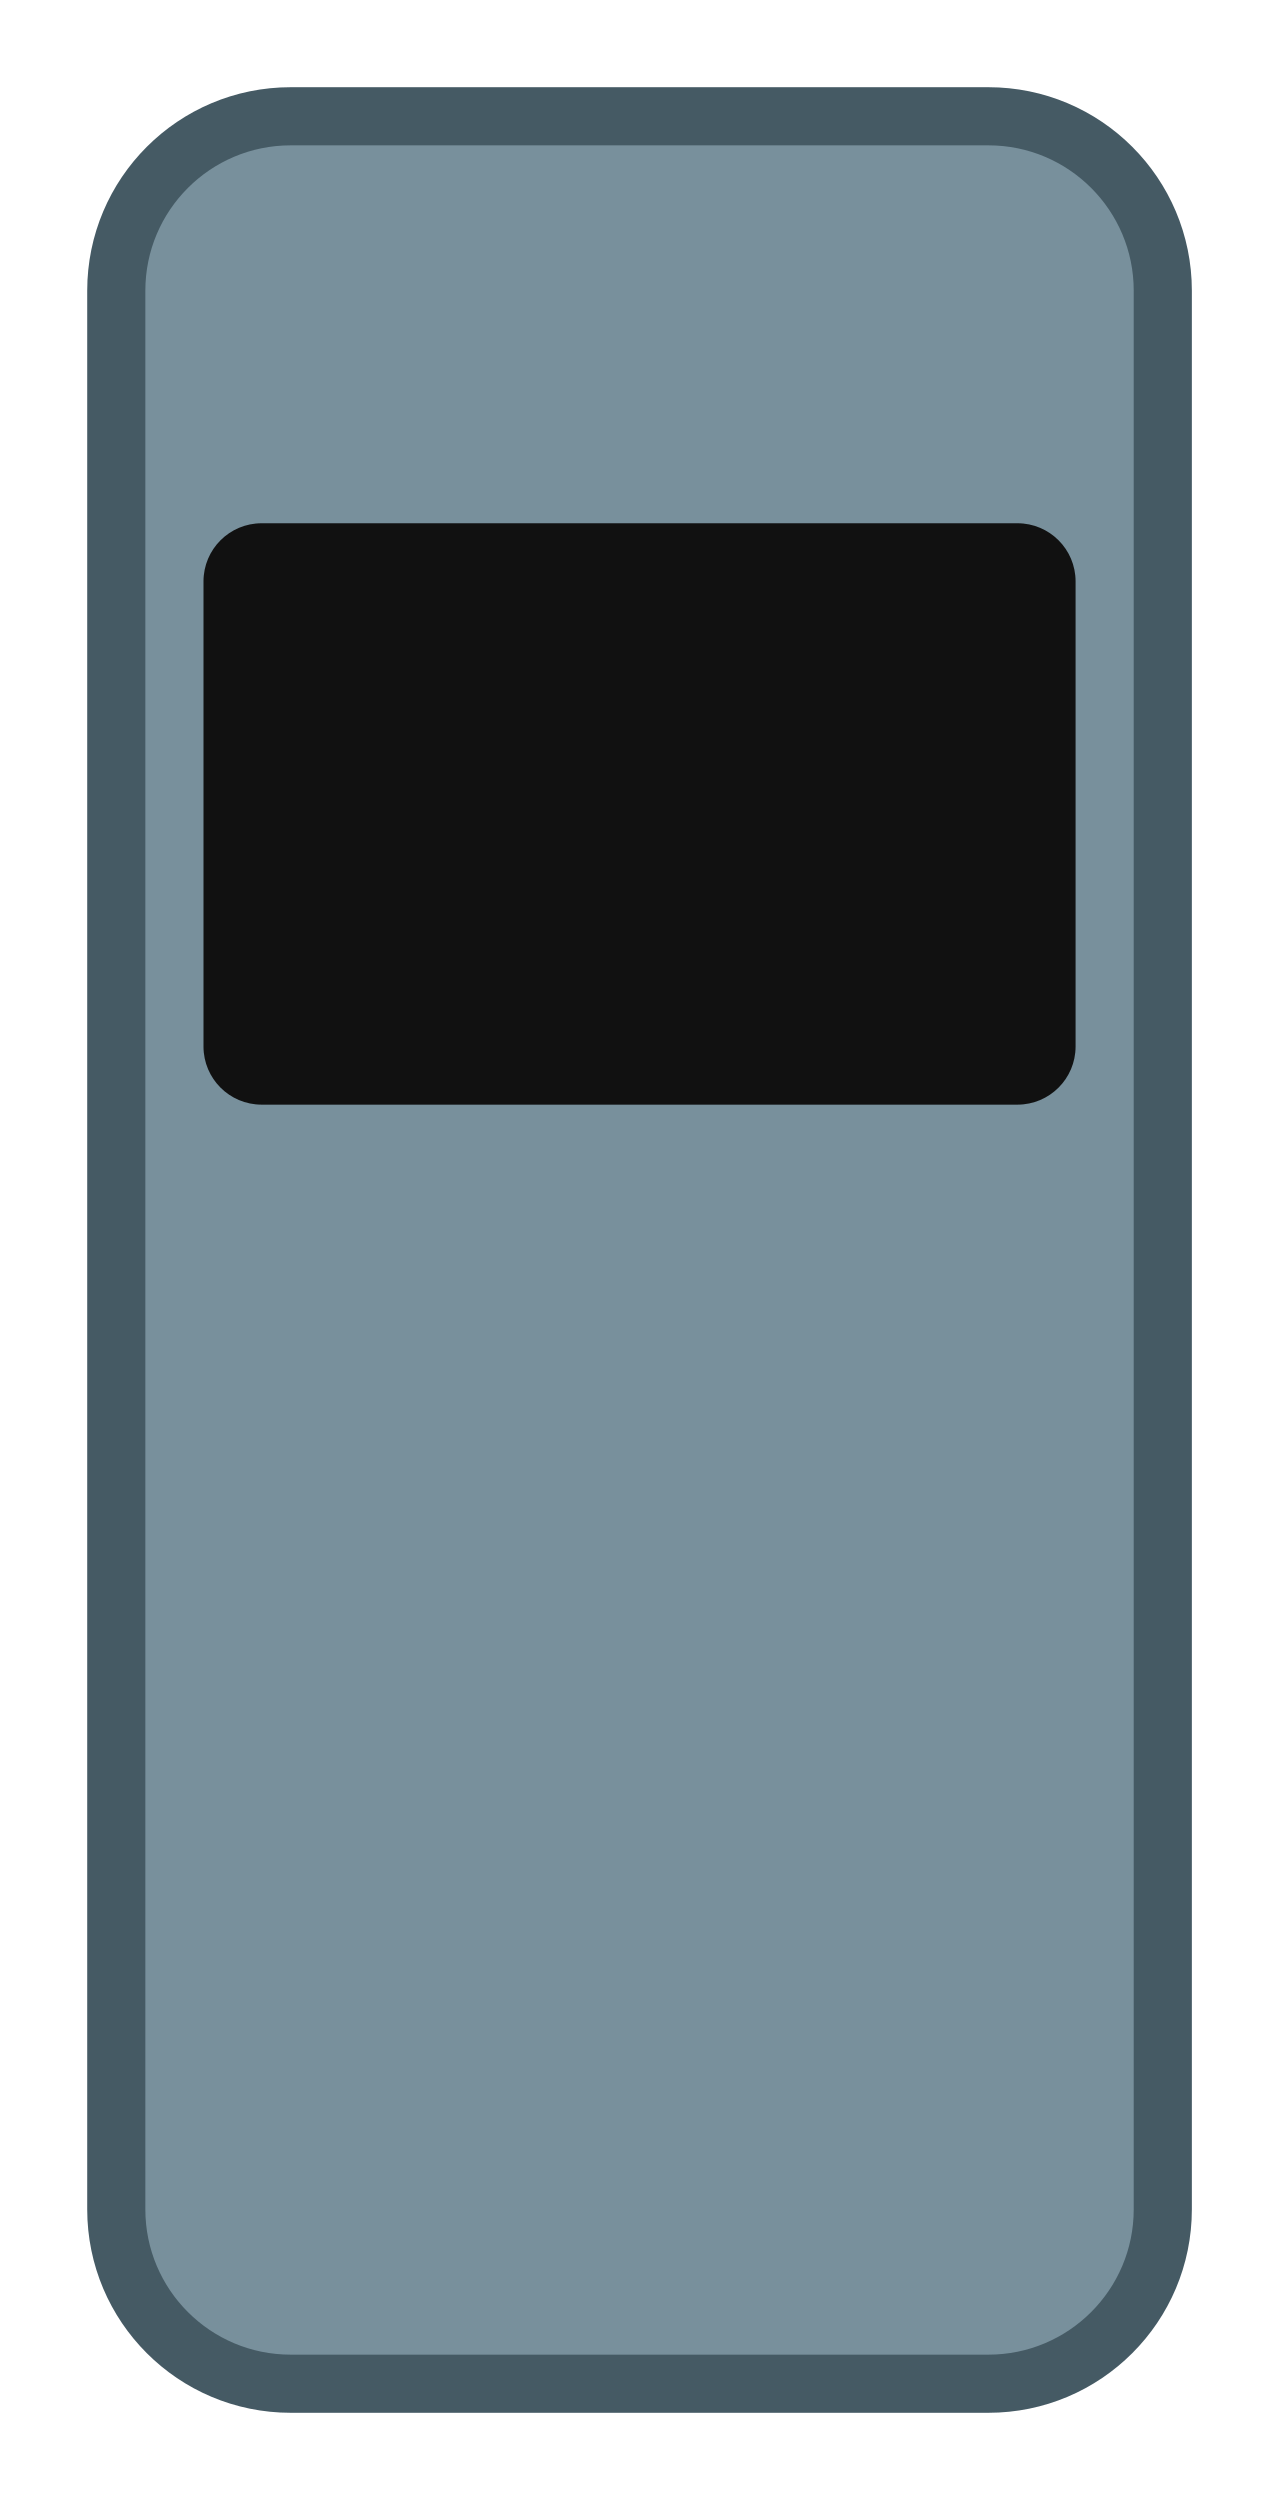
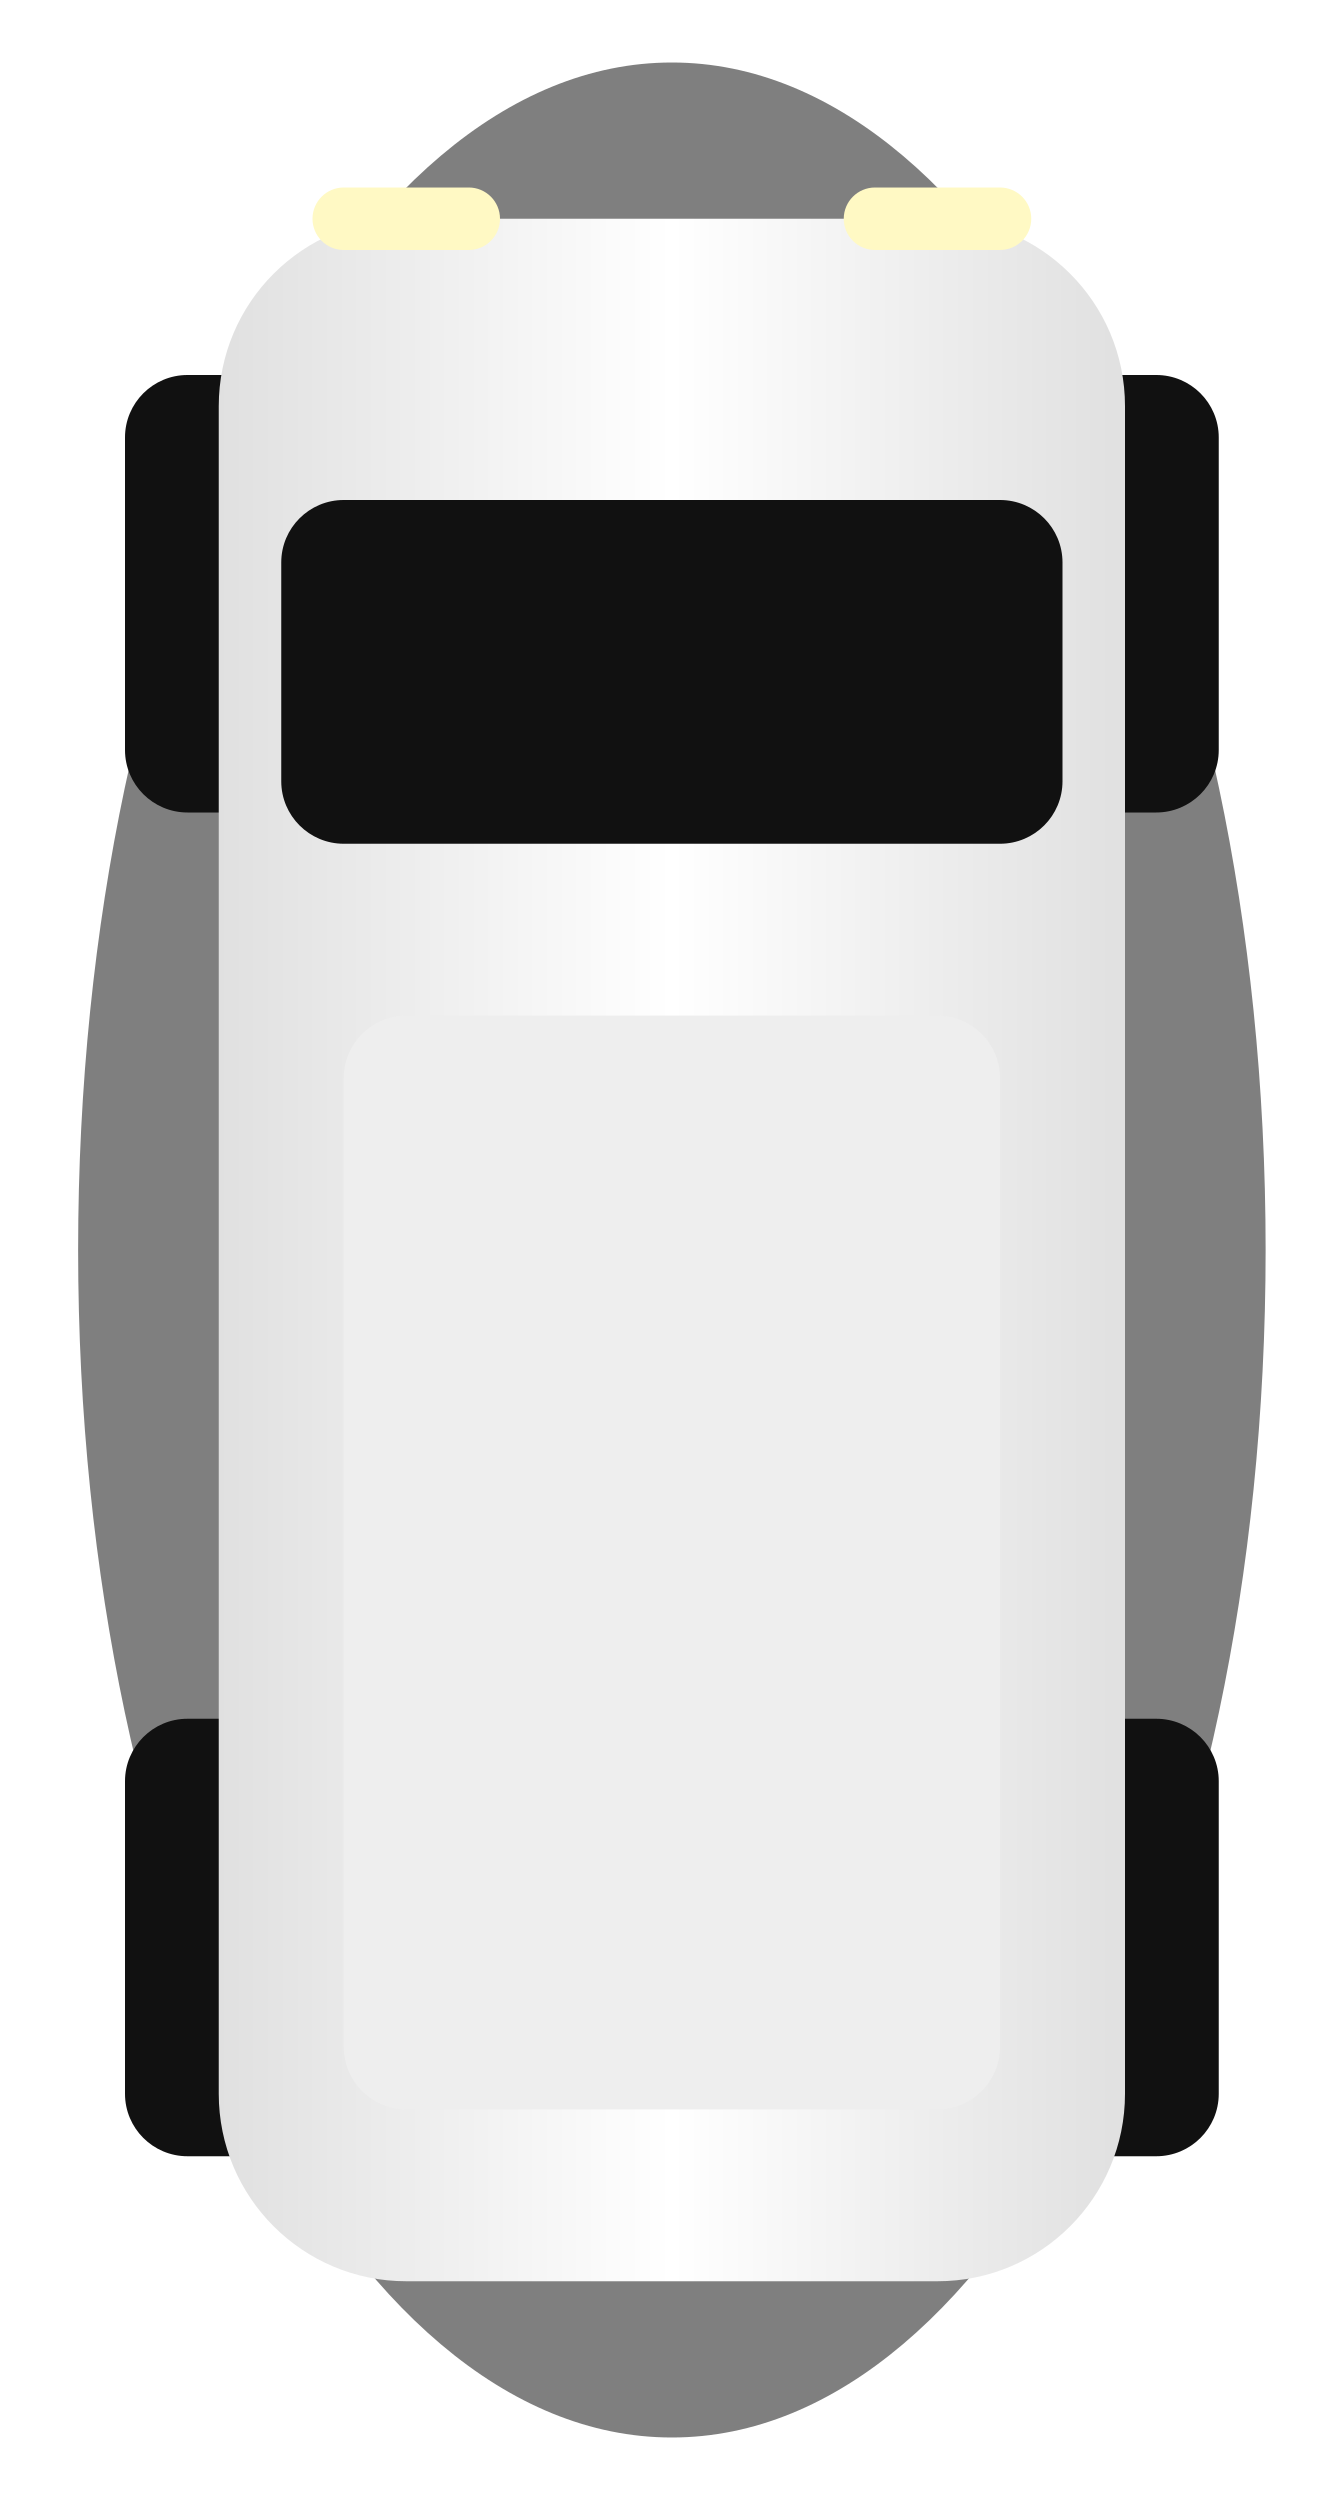
- <svg xmlns="http://www.w3.org/2000/svg" width="44" height="86" viewBox="0 0 44 86">
-   <rect x="4" y="4" width="36" height="78" rx="6" fill="#78909C" stroke="#455A64" stroke-width="2" />
-   <rect x="7" y="18" width="30" height="20" rx="2" fill="#111" />
+ <svg xmlns="http://www.w3.org/2000/svg" viewBox="0 0 86 160" width="86" height="160">
+   <defs>
+     <linearGradient id="bodyVan" x1="0" y1="0" x2="1" y2="0">
+       <stop offset="0%" stop-color="#e0e0e0" />
+       <stop offset="50%" stop-color="#ffffff" />
+       <stop offset="100%" stop-color="#e0e0e0" />
+     </linearGradient>
+   </defs>
+   <ellipse cx="43" cy="80" rx="38" ry="76" fill="rgba(0,0,0,0.5)" />
+   <rect x="8" y="24" width="14" height="28" rx="4" fill="#111" />
+   <rect x="64" y="24" width="14" height="28" rx="4" fill="#111" />
+   <rect x="8" y="110" width="14" height="28" rx="4" fill="#111" />
+   <rect x="64" y="110" width="14" height="28" rx="4" fill="#111" />
+   <rect x="14" y="14" width="58" height="132" rx="12" fill="url(#bodyVan)" />
+   <rect x="18" y="32" width="50" height="22" rx="4" fill="#111" />
+   <rect x="22" y="65" width="42" height="70" rx="4" fill="#eee" />
+   <rect x="20" y="12" width="12" height="4" rx="2" fill="#fff9c4" />
+   <rect x="54" y="12" width="12" height="4" rx="2" fill="#fff9c4" />
</svg>
